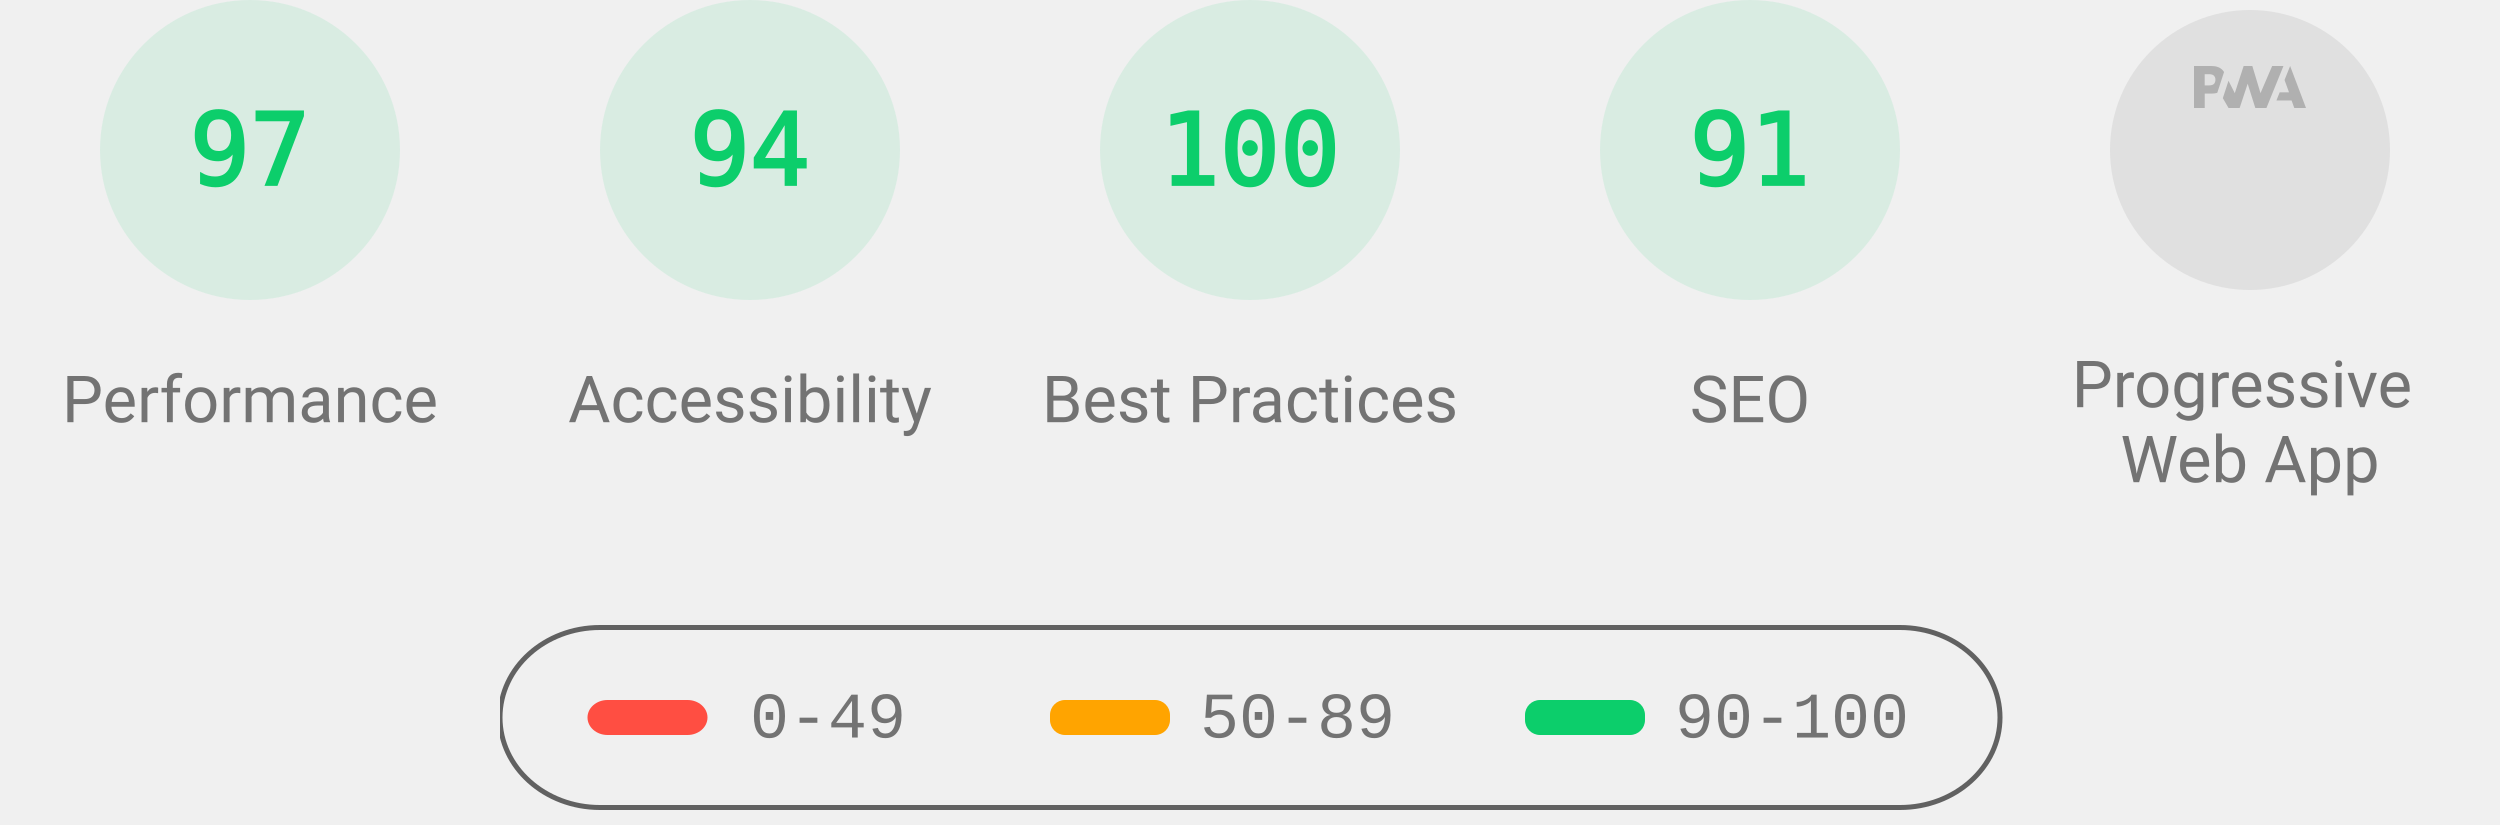
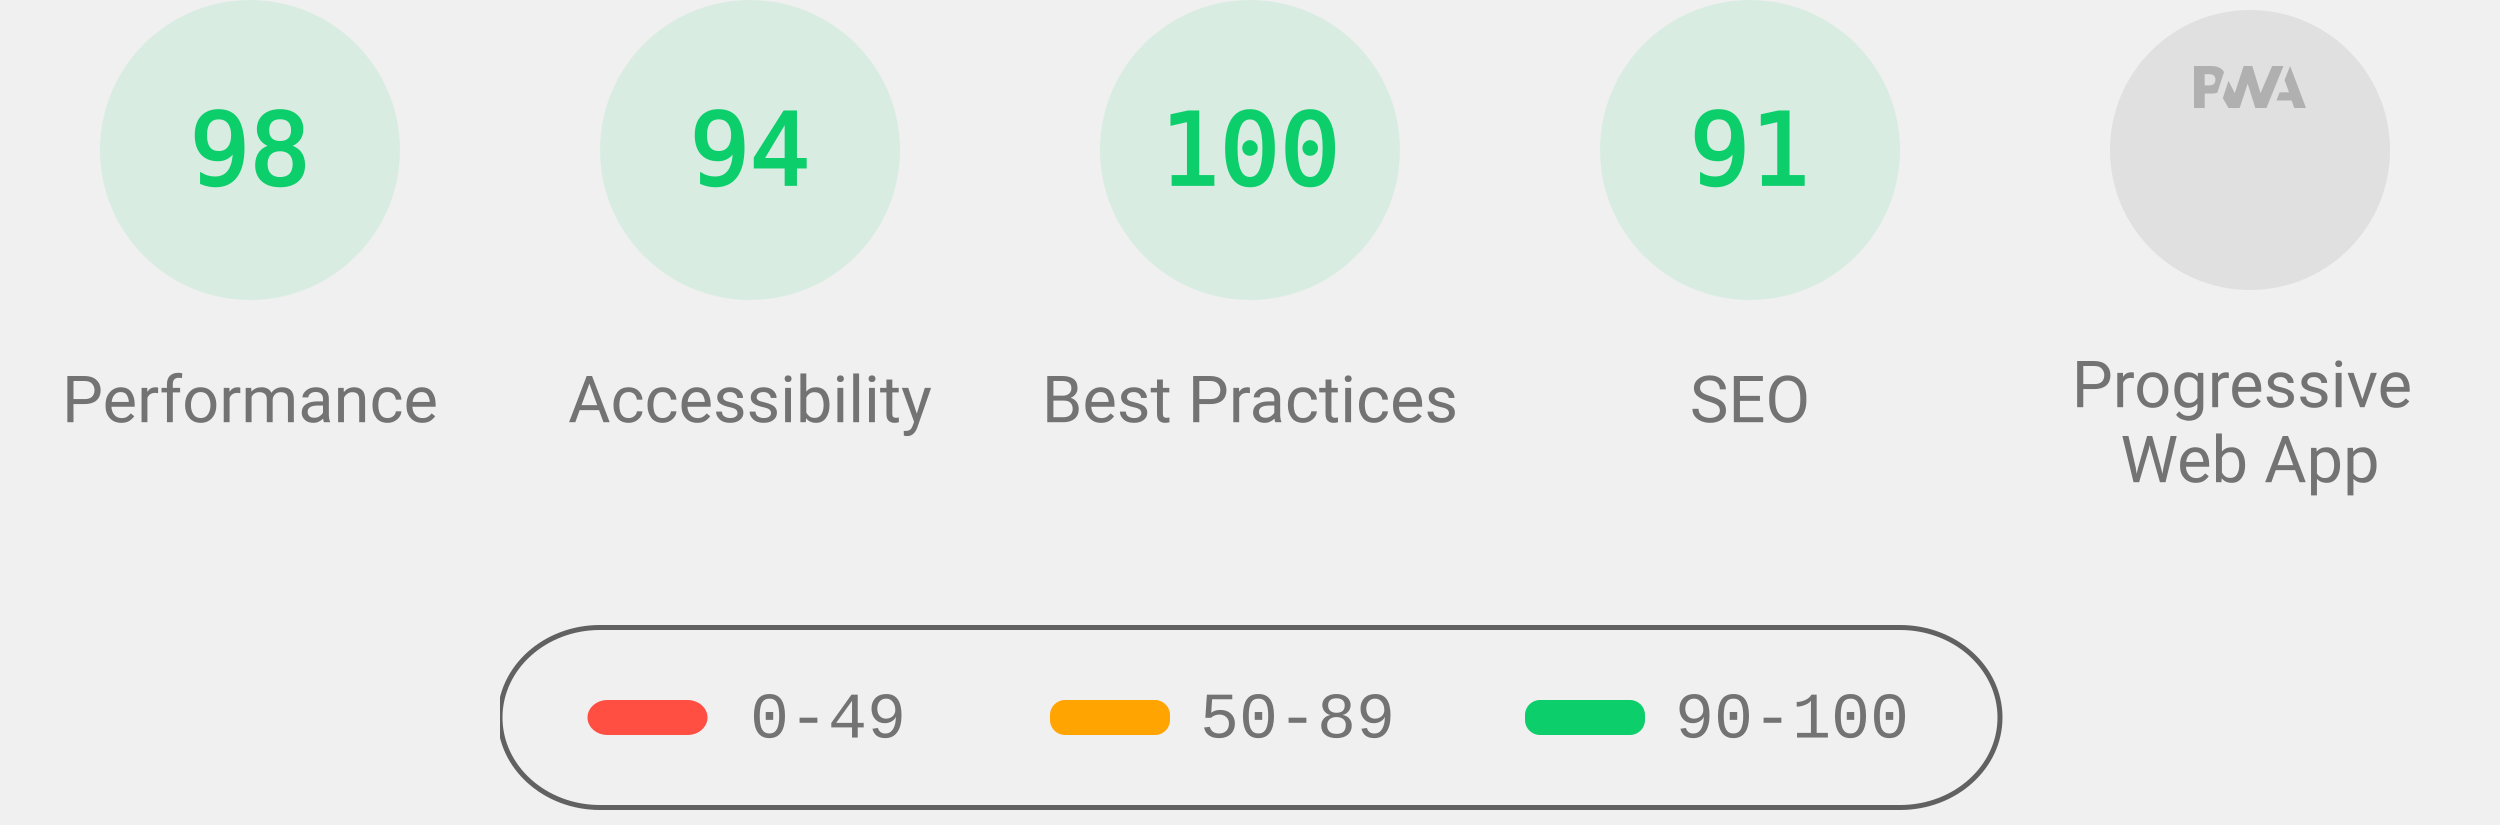
<svg xmlns="http://www.w3.org/2000/svg" class="theme--agnostic" fill="none" width="1000" height="330">
  <style>
			.gauge-base {
				opacity: 0.1
			}

			.gauge-arc {
				fill: none;
				animation-delay: 250ms;
				stroke-linecap: round;
				transform: rotate(-90deg);
				transform-origin: 100px 60px;
				animation: load-gauge 1s ease forwards
			}

			.guage-text {
				font-size: 40px;
				font-family: monospace;
				text-align: center
			}

			.guage-red {
				color: #ff4e42;
				fill: #ff4e42;
				stroke: #ff4e42
			}
			.guage-orange {
				color: #ffa400;
				fill: #ffa400;
				stroke: #ffa400
			}
			.guage-green {
				color: #0cce6b;
				fill: #0cce6b;
				stroke: #0cce6b
			}
			.theme--agnostic .guage-undefined {
				color: #5c5c5c;
				fill: #5c5c5c;
				stroke: #5c5c5c
			}
			.theme--light .guage-undefined {
				color: #1e1e1e;
				fill: #1e1e1e;
				stroke: #1e1e1e
			}
			.theme--dark .guage-undefined {
				color: #f5f5f5;
				fill: #f5f5f5;
				stroke: #f5f5f5
			}

			.guage-title {
				stroke: none;
				font-size: 26px;
				line-height: 26px;
				font-family: Roboto, Halvetica, Arial, sans-serif
			}
			.metric.guage-title {
				font-family: 'Courier New', Courier, monospace
			}
			.theme--agnostic .guage-title {
				color: #737373;
				fill: #737373
			}
			.theme--light .guage-title {
				color: #212121;
				fill: #212121
			}
			.theme--dark .guage-title {
				color: #f5f5f5;
				fill: #f5f5f5
			}

			@keyframes load-gauge {
				from {
					stroke-dasharray: 0 352.858
				}
			}
			.lh-gauge--pwa__disc {
				fill: #e0e0e0
			}
			.lh-gauge--pwa__logo {
				position: relative;
				fill: #b0b0b0
			}
			.lh-gauge--pwa__invisible {
				display: none
			}
			.lh-gauge--pwa__visible {
				display: inline
			}
			.guage-invisible {
				display: none
			}
			.lh-gauge--pwa__logo--primary-color {
				fill: #304ffe
			}
			.theme--agnostic .lh-gauge--pwa__logo--secondary-color {
				fill: #787878
			}
			.theme--light .lh-gauge--pwa__logo--secondary-color {
				fill: #3d3d3d
			}
			.theme--dark .lh-gauge--pwa__logo--secondary-color {
				fill: #d8b6b6
			}
			.theme--light #svg_2 {
				stroke: #00000022
			}
			.theme--agnostic #svg_2 {
				stroke: #616161
			}
			.theme--light #svg_2 {
				stroke: #00000022
			}
			.theme--dark #svg_2 {
				stroke: #f5f5f566
			}
		</style>
  <svg class="guage-div guage-perf guage-green" viewBox="0 0 200 200" width="200" height="200" x="0" y="0">
    <circle class="gauge-base" r="56" cx="100" cy="60" stroke-width="8" />
-     <circle class="gauge-arc guage-arc-1" r="56" cx="100" cy="60" stroke-width="8" style="stroke-dasharray: 341.302, 351.858;" />
-     <text class="guage-text" x="100px" y="60px" alignment-baseline="central" dominant-baseline="central" text-anchor="middle">97</text>
+     <circle class="gauge-arc guage-arc-1" r="56" cx="100" cy="60" stroke-width="8" style="stroke-dasharray: 344.821, 351.858;" />
+     <text class="guage-text" x="100px" y="60px" alignment-baseline="central" dominant-baseline="central" text-anchor="middle">98</text>
    <text class="guage-title" x="100px" y="160px" alignment-baseline="central" dominant-baseline="central" text-anchor="middle">Performance</text>
  </svg>,<svg class="guage-div guage-perf guage-green" viewBox="0 0 200 200" width="200" height="200" x="200" y="0">
    <circle class="gauge-base" r="56" cx="100" cy="60" stroke-width="8" />
    <circle class="gauge-arc guage-arc-1" r="56" cx="100" cy="60" stroke-width="8" style="stroke-dasharray: 330.747, 351.858;" />
    <text class="guage-text" x="100px" y="60px" alignment-baseline="central" dominant-baseline="central" text-anchor="middle">94</text>
    <text class="guage-title" x="100px" y="160px" alignment-baseline="central" dominant-baseline="central" text-anchor="middle">Accessibility</text>
  </svg>,<svg class="guage-div guage-perf guage-green" viewBox="0 0 200 200" width="200" height="200" x="400" y="0">
    <circle class="gauge-base" r="56" cx="100" cy="60" stroke-width="8" />
    <circle class="gauge-arc guage-arc-1" r="56" cx="100" cy="60" stroke-width="8" style="stroke-dasharray: 351.858, 351.858;" />
    <text class="guage-text" x="100px" y="60px" alignment-baseline="central" dominant-baseline="central" text-anchor="middle">100</text>
    <text class="guage-title" x="100px" y="160px" alignment-baseline="central" dominant-baseline="central" text-anchor="middle">Best Practices</text>
  </svg>,<svg class="guage-div guage-perf guage-green" viewBox="0 0 200 200" width="200" height="200" x="600" y="0">
    <circle class="gauge-base" r="56" cx="100" cy="60" stroke-width="8" />
    <circle class="gauge-arc guage-arc-1" r="56" cx="100" cy="60" stroke-width="8" style="stroke-dasharray: 320.191, 351.858;" />
    <text class="guage-text" x="100px" y="60px" alignment-baseline="central" dominant-baseline="central" text-anchor="middle">91</text>
    <text class="guage-title" x="100px" y="160px" alignment-baseline="central" dominant-baseline="central" text-anchor="middle">SEO</text>
  </svg>,<svg class="guage-div guage-pwa" viewBox="0 0 200 200" width="200" height="200" x="800" y="0">
    <svg viewBox="0 0 60 60" width="112" height="112" x="44" y="4">
      <defs>
        <linearGradient id="lh-gauge--pwa__check-circle__gradient-0" x1="50%" y1="0%" x2="50%" y2="100%">
          <stop stop-color="#00C852" offset="0%" />
          <stop stop-color="#009688" offset="100%" />
        </linearGradient>
        <linearGradient id="lh-gauge--pwa__installable__shadow-gradient-0" x1="76.056%" x2="24.111%" y1="82.995%" y2="24.735%">
          <stop stop-color="#A5D6A7" offset="0%" />
          <stop stop-color="#80CBC4" offset="100%" />
        </linearGradient>
        <linearGradient id="lh-gauge--pwa__fast-reliable__shadow-gradient-0" x1="76.056%" y1="82.995%" x2="25.678%" y2="26.493%">
          <stop stop-color="#64B5F6" offset="0%" />
          <stop stop-color="#2979FF" offset="100%" />
        </linearGradient>
        <g id="lh-gauge--pwa__fast-reliable-badge-0">
          <circle fill="#FFFFFF" cx="10" cy="10" r="10" />
          <path fill="#304FFE" d="M10 3.58l5.25 2.34v3.5c0 3.23-2.24 6.26-5.25 7-3.01-.74-5.25-3.77-5.25-7v-3.5L10 3.58zm-.47 10.74l2.76-4.83.03-.07c.04-.08 0-.24-.22-.24h-1.64l.47-3.26h-.47l-2.7 4.77c-.02.01.05-.1-.04.05-.09.16-.1.31.18.31h1.63l-.47 3.27h.47z" />
        </g>
        <g id="lh-gauge--pwa__installable-badge-0">
          <circle fill="#FFFFFF" cx="10" cy="10" r="10" />
          <path fill="#009688" d="M10 4.167A5.835 5.835 0 0 0 4.167 10 5.835 5.835 0 0 0 10 15.833 5.835 5.835 0 0 0 15.833 10 5.835 5.835 0 0 0 10 4.167zm2.917 6.416h-2.334v2.334H9.417v-2.334H7.083V9.417h2.334V7.083h1.166v2.334h2.334v1.166z" />
        </g>
      </defs>
      <g stroke="none" fill-rule="nonzero">
        <circle class="lh-gauge--pwa__disc" cx="30" cy="30" r="30" />
        <g class="lh-gauge--pwa__logo">
          <path d="M35.66 19.39l.7-1.75h2L37.4 15 38.6 12l3.4 9h-2.51l-.58-1.61z" />
          <path d="M33.52 21l3.65-9h-2.42l-2.5 5.82L30.5 12h-1.86l-1.9 5.82-1.35-2.65-1.21 3.72L25.4 21h2.38l1.72-5.2 1.64 5.2z" />
          <path fill-rule="nonzero" d="M20.3 17.91h1.48c.45 0 .85-.05 1.2-.15l.39-1.18 1.07-3.3a2.64 2.64 0 0 0-.28-.37c-.55-.6-1.36-.91-2.42-.91H18v9h2.3V17.9zm1.96-3.84c.22.22.33.5.33.87 0 .36-.1.65-.29.87-.2.23-.59.35-1.15.35h-.86v-2.41h.87c.52 0 .89.1 1.1.32z" />
        </g>
        <rect class="lh-gauge--pwa__component lh-gauge--pwa__na-line lh-gauge--pwa__invisible" fill="#FFFFFF" x="20" y="32" width="20" height="4" rx="2" />
        <g class="lh-gauge--pwa__component lh-gauge--pwa__fast-reliable-badge lh-gauge--pwa__invisible" transform="translate(20, 29)">
          <path fill="url(#lh-gauge--pwa__fast-reliable__shadow-gradient-0)" d="M33.63 19.49A30 30 0 0 1 16.2 30.36L3 17.14 17.14 3l16.49 16.49z" />
          <use href="#lh-gauge--pwa__fast-reliable-badge-0" />
        </g>
        <g class="lh-gauge--pwa__component lh-gauge--pwa__installable-badge lh-gauge--pwa__invisible" transform="translate(20, 29)">
          <path fill="url(#lh-gauge--pwa__installable__shadow-gradient-0)" d="M33.629 19.487c-4.272 5.453-10.391 9.39-17.415 10.869L3 17.142 17.142 3 33.63 19.487z" />
          <use href="#lh-gauge--pwa__installable-badge-0" />
        </g>
        <g class="lh-gauge--pwa__component lh-gauge--pwa__fast-reliable-installable-badges lh-gauge--pwa__invisible">
          <g transform="translate(8, 29)">
            <path fill="url(#lh-gauge--pwa__fast-reliable__shadow-gradient-0)" d="M16.321 30.463L3 17.143 17.142 3l22.365 22.365A29.864 29.864 0 0 1 22 31c-1.942 0-3.84-.184-5.679-.537z" />
            <use href="#lh-gauge--pwa__fast-reliable-badge-0" />
          </g>
          <g transform="translate(32, 29)">
            <path fill="url(#lh-gauge--pwa__installable__shadow-gradient-0)" d="M25.982 11.84a30.107 30.107 0 0 1-13.08 15.203L3 17.143 17.142 3l8.84 8.84z" />
            <use href="#lh-gauge--pwa__installable-badge-0" />
          </g>
        </g>
        <g class="lh-gauge--pwa__component lh-gauge--pwa__check-circle lh-gauge--pwa__invisible" transform="translate(18, 28)">
          <circle fill="#FFFFFF" cx="12" cy="12" r="12" />
          <path fill="url(#lh-gauge--pwa__check-circle__gradient-0)" d="M12 2a10 10 0 1 0 0 20 10 10 0 0 0 0-20zm-2 15l-5-5 1.41-1.41L10 14.17l7.59-7.59L19 8l-9 9z" />
        </g>
      </g>
    </svg>
    <text class="guage-title" y="160px" alignment-baseline="central" dominant-baseline="central" text-anchor="middle">
      <tspan x="100px" dy="-6px">Progressive</tspan>
      <tspan x="100px" dy="30px">Web App</tspan>
    </text>
  </svg>
  <svg width="604" height="76" x="200" y="250">
    <g>
      <rect fill="none" id="canvas_background" height="80" width="604" y="-1" x="-1" />
      <g display="none" overflow="visible" y="0" x="0" height="100%" width="100%" id="canvasGrid">
        <rect fill="url(#gridpattern)" stroke-width="0" y="0" x="0" height="100%" width="100%" />
      </g>
    </g>
    <g>
      <rect fill-opacity="0" stroke-width="2" rx="40" id="svg_2" height="72" width="600" y="1" x="0" fill="#000000" />
      <rect stroke="#000" rx="8" id="svg_3" height="14" width="48" y="30" x="35" stroke-opacity="null" stroke-width="0" fill="#ff4e42" />
      <rect stroke="#000" rx="6" id="svg_4" height="14" width="48" y="30" x="220" stroke-opacity="null" stroke-width="0" fill="#ffa400" />
      <rect stroke="#000" rx="6" id="svg_5" height="14" width="48" y="30" x="410" stroke-opacity="null" stroke-width="0" fill="#0cce6b" />
      <text class="metric guage-title" xml:space="preserve" text-anchor="start" font-size="26" id="svg_6" y="45" x="100" stroke-opacity="null" stroke-width="0" stroke="#000">0-49</text>
      <text class="metric guage-title" xml:space="preserve" text-anchor="start" font-size="26" id="svg_7" y="45" x="280" stroke-opacity="null" stroke-width="0" stroke="#000">50-89</text>
      <text class="metric guage-title" xml:space="preserve" text-anchor="start" font-size="26" id="svg_8" y="45" x="470" stroke-opacity="null" stroke-width="0" stroke="#000">90-100</text>
    </g>
  </svg>
</svg>
